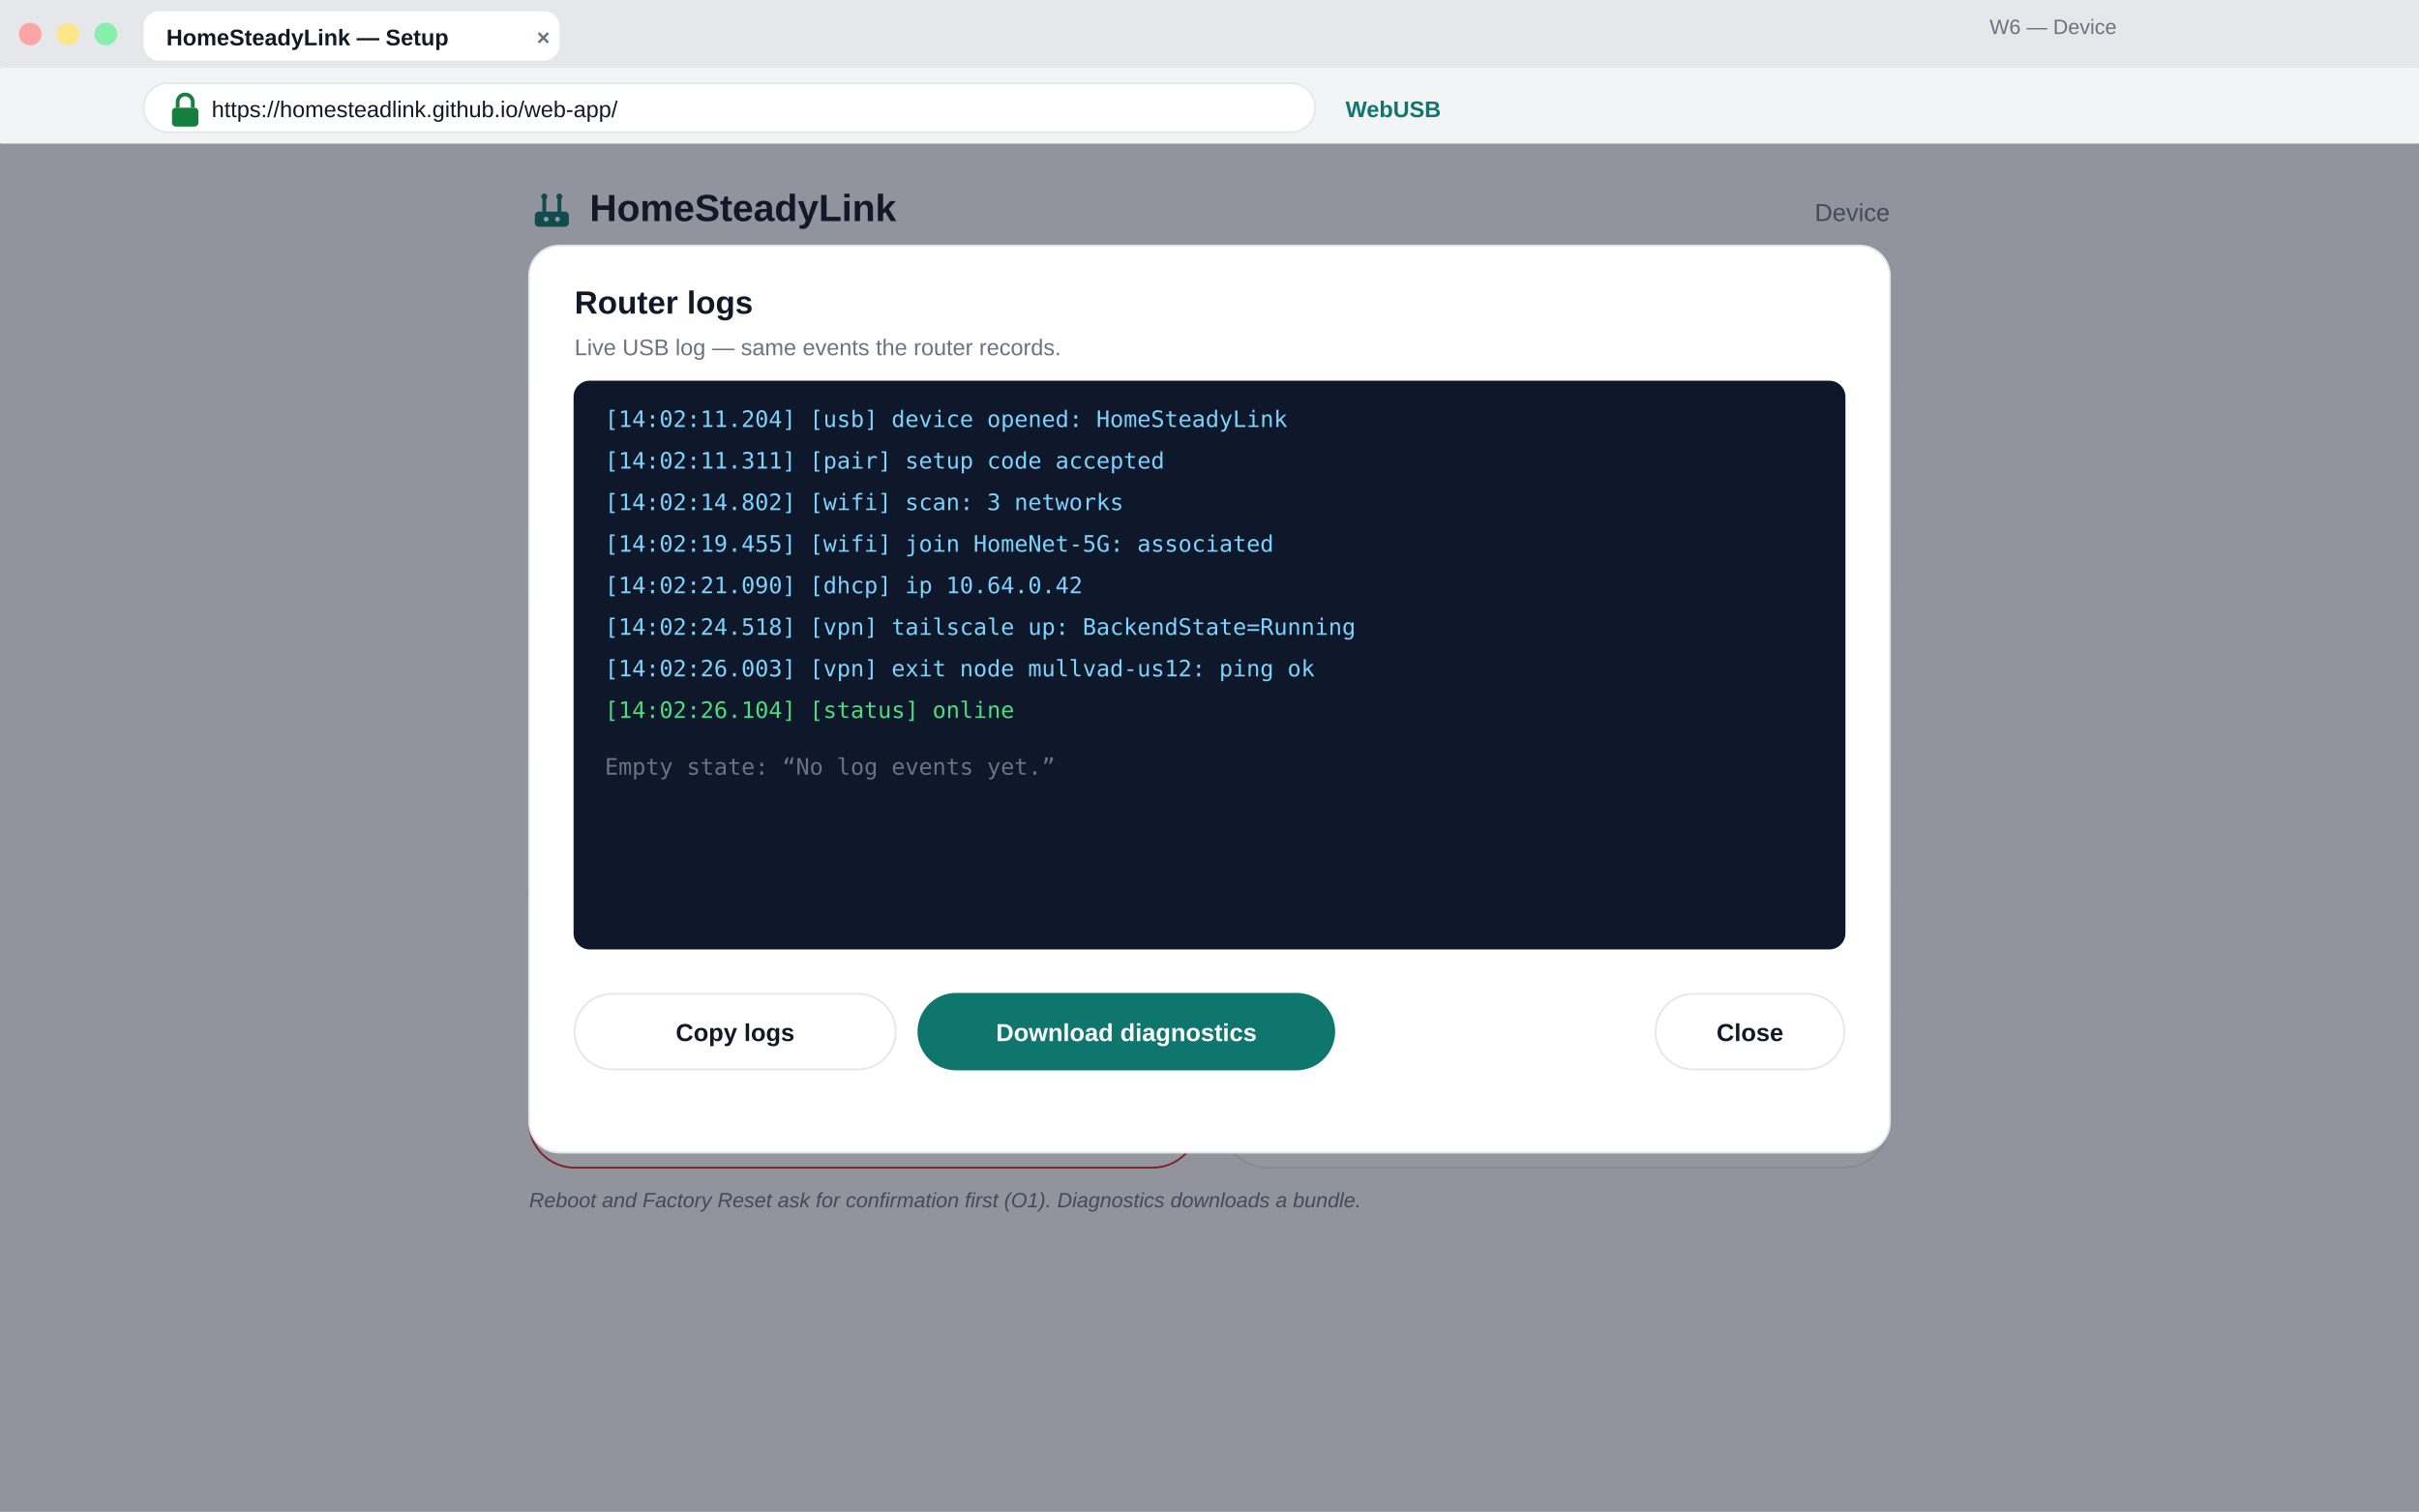
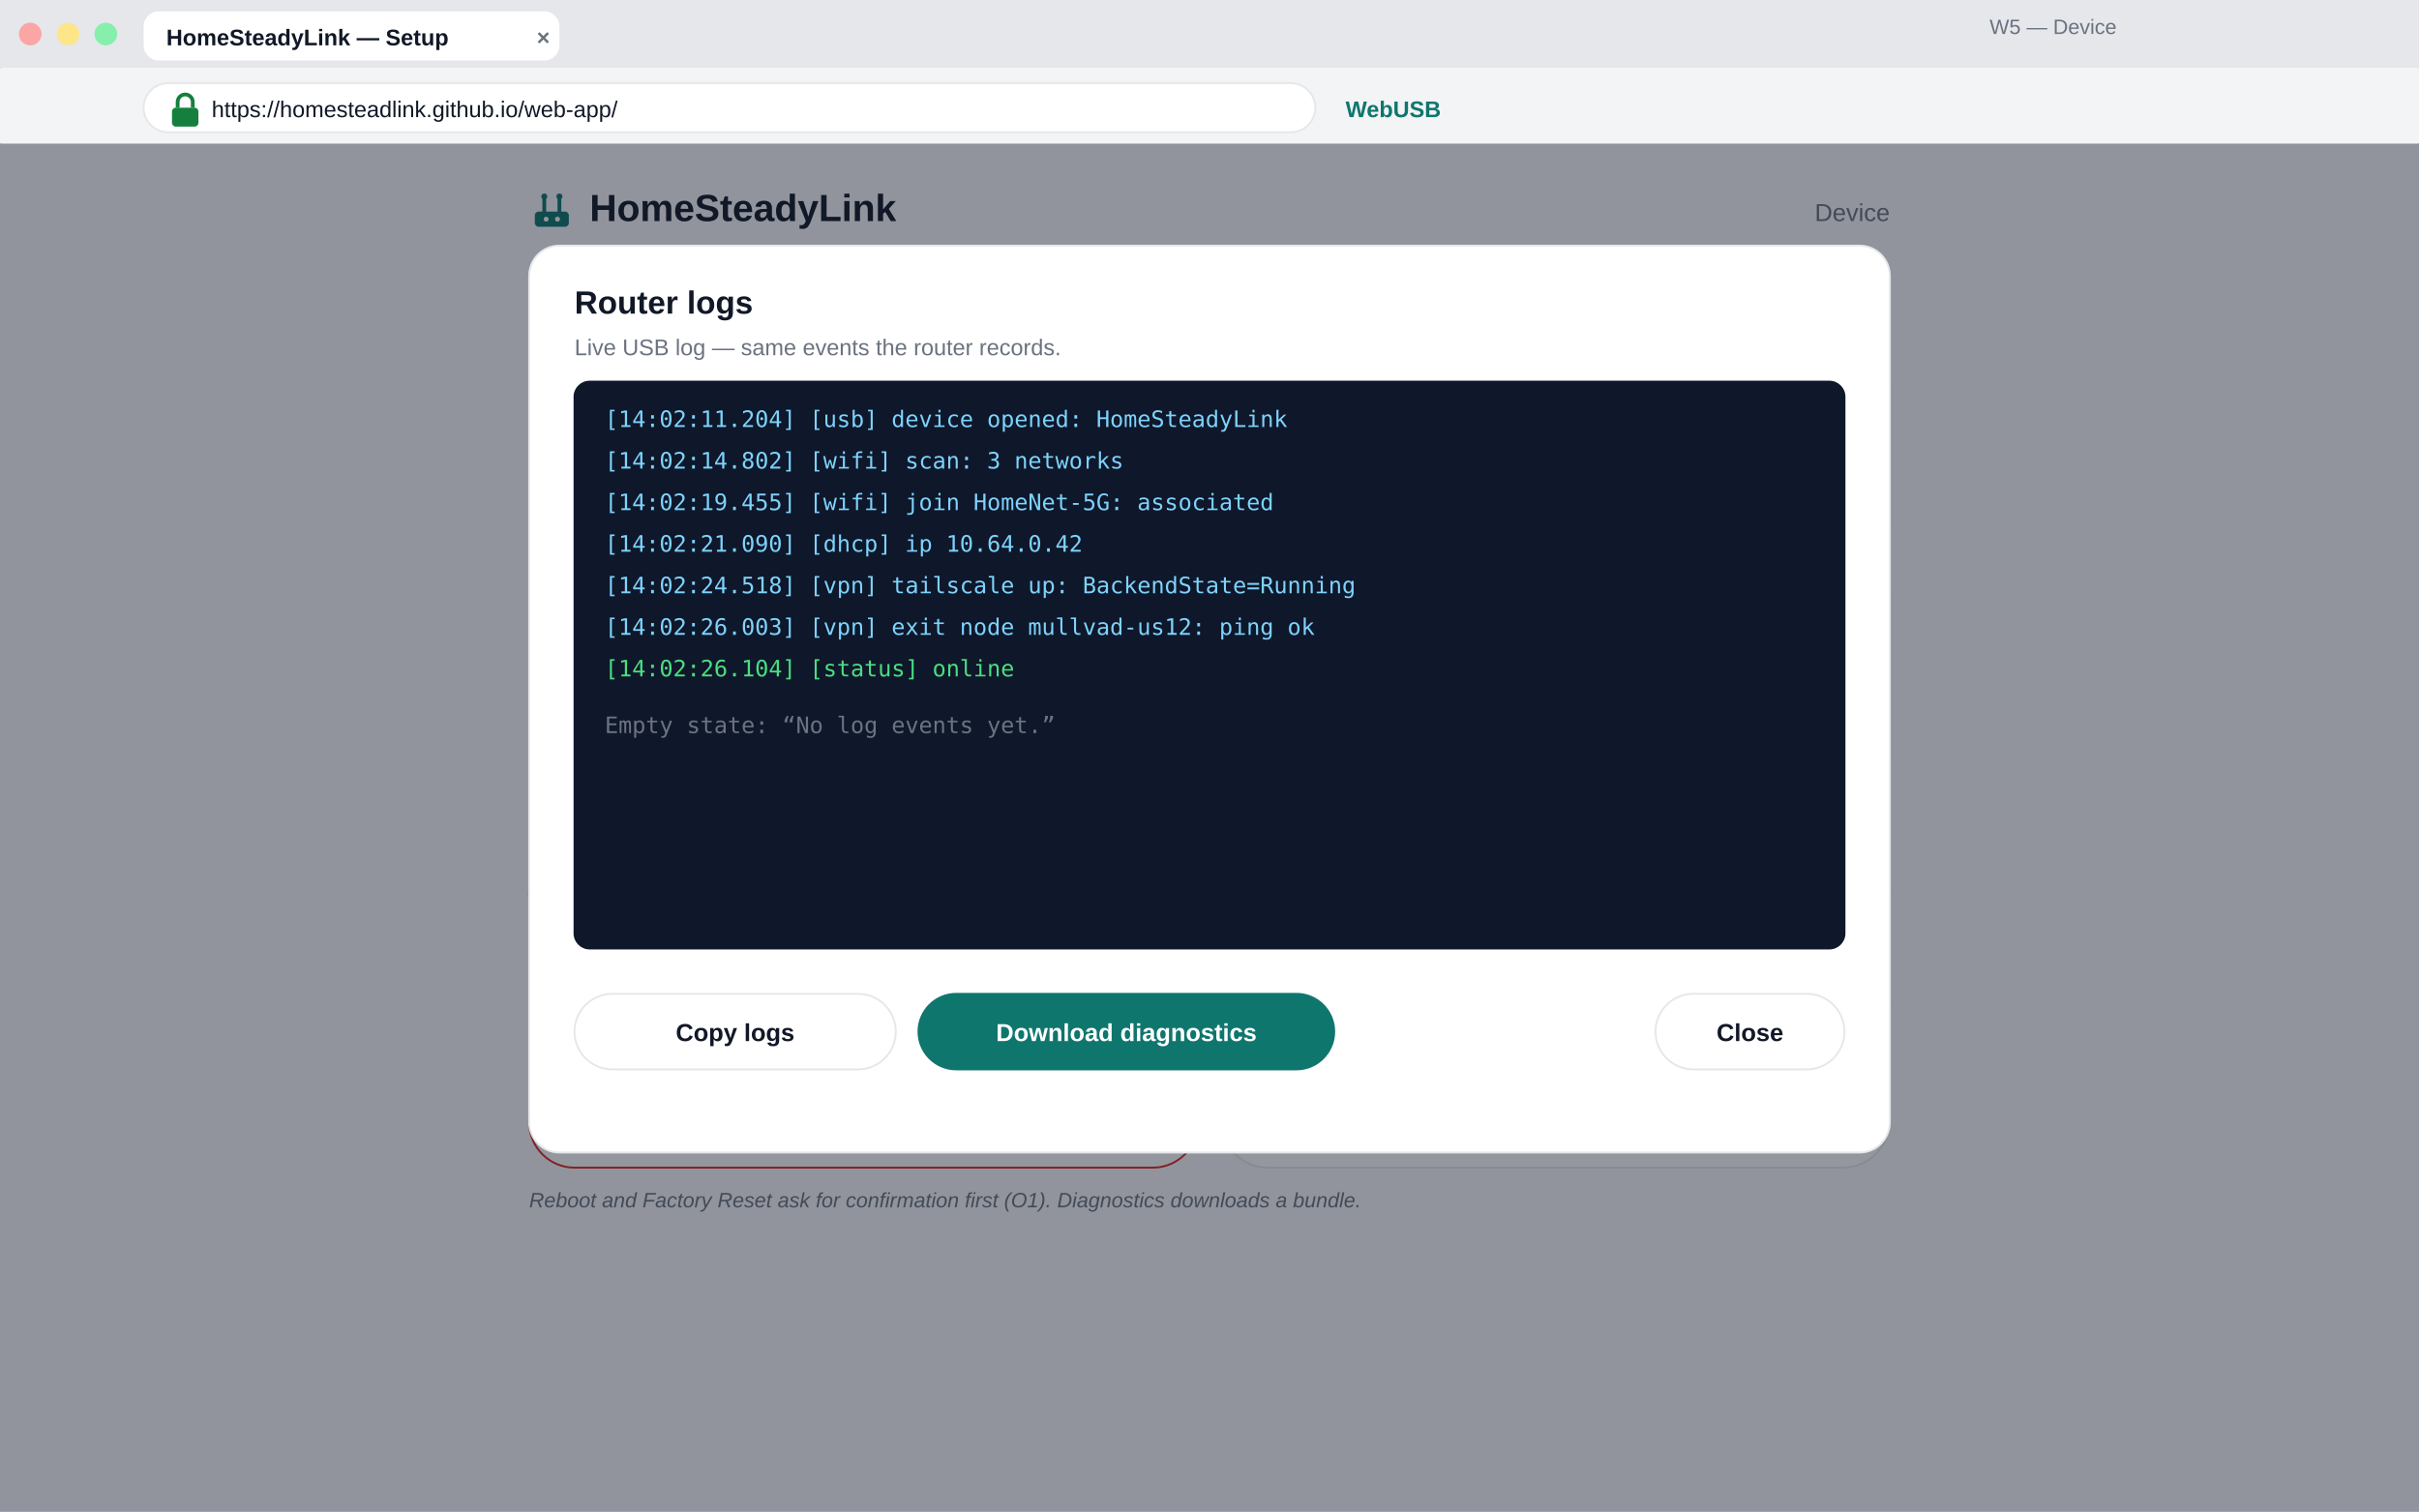
<svg xmlns="http://www.w3.org/2000/svg" width="1280" height="800" viewBox="0 0 1280 800">
  <rect x="0" y="0" width="1280" height="800" fill="#FFFFFF" />
  <rect x="0" y="0" width="1280" height="800" fill="none" stroke="#9CA3AF" stroke-width="1.5" />
  <rect x="0" y="0" width="1280" height="36" fill="#E5E7EB" />
  <circle cx="16" cy="18" r="6" fill="#FCA5A5" />
  <circle cx="36" cy="18" r="6" fill="#FDE68A" />
  <circle cx="56" cy="18" r="6" fill="#86EFAC" />
  <rect x="76" y="6" width="220" height="26" rx="8" fill="#FFFFFF" />
  <text x="88" y="24" font-family="Arial, Helvetica, sans-serif" font-size="12" font-weight="bold" fill="#111827" text-anchor="start">HomeSteadyLink — Setup</text>
  <text x="284" y="24" font-family="Arial, Helvetica, sans-serif" font-size="12" font-weight="bold" fill="#6B7280" text-anchor="start">×</text>
  <rect x="0" y="36" width="1280" height="40" fill="#F3F4F6" />
  <rect x="76" y="44" width="620" height="26" rx="13" fill="#FFFFFF" stroke="#E5E7EB" />
  <g stroke="#15803D" stroke-width="2" fill="none">
    <rect x="91" y="57" width="14" height="10" rx="2" fill="#15803D" stroke="none" />
    <path d="M94 57 V54 a4 4 0 0 1 8 0 V57" />
  </g>
  <text x="112" y="62" font-family="Arial, Helvetica, sans-serif" font-size="12" font-weight="normal" fill="#111827" text-anchor="start">https://homesteadlink.github.io/web-app/</text>
  <text x="712" y="62" font-family="Arial, Helvetica, sans-serif" font-size="12" font-weight="bold" fill="#0F766E" text-anchor="start">WebUSB</text>
-   <text x="1120" y="18" font-family="Arial, Helvetica, sans-serif" font-size="11" font-weight="normal" fill="#6B7280" text-anchor="end">W6 — Device</text>
+   <text x="1120" y="18" font-family="Arial, Helvetica, sans-serif" font-size="11" font-weight="normal" fill="#6B7280" text-anchor="end">W5 — Device</text>
  <rect x="0" y="76" width="1280" height="724" fill="#F9FAFB" />
  <g stroke="#0F766E" stroke-width="2" fill="none" stroke-linecap="round">
    <rect x="283" y="112" width="18" height="8" rx="2" fill="#0F766E" stroke="none" />
    <line x1="288" y1="112" x2="288" y2="105" />
    <line x1="296" y1="112" x2="296" y2="105" />
    <circle cx="288" cy="104" r="1.6" fill="#0F766E" stroke="none" />
    <circle cx="296" cy="104" r="1.6" fill="#0F766E" stroke="none" />
    <circle cx="289" cy="116" r="1.3" fill="#fff" stroke="none" />
    <circle cx="295" cy="116" r="1.3" fill="#fff" stroke="none" />
  </g>
  <text x="312" y="117" font-family="Arial, Helvetica, sans-serif" font-size="20" font-weight="bold" fill="#111827" text-anchor="start">HomeSteadyLink</text>
  <text x="1000" y="117" font-family="Arial, Helvetica, sans-serif" font-size="13" font-weight="normal" fill="#6B7280" text-anchor="end">Device</text>
  <text x="280" y="158" font-family="Arial, Helvetica, sans-serif" font-size="24" font-weight="bold" fill="#111827" text-anchor="start">HomeSteady Travel Router</text>
  <text x="280" y="182" font-family="Arial, Helvetica, sans-serif" font-size="14" font-weight="normal" fill="#6B7280" text-anchor="start">Steady-state control of a provisioned router.</text>
  <rect x="280" y="194" width="720" height="96" rx="12" fill="#FFFFFF" stroke="#E5E7EB" stroke-width="1" />
  <g stroke="#0F766E" stroke-width="2" fill="none" stroke-linecap="round">
    <rect x="307" y="228" width="18" height="8" rx="2" fill="#0F766E" stroke="none" />
    <line x1="312" y1="228" x2="312" y2="221" />
    <line x1="320" y1="228" x2="320" y2="221" />
    <circle cx="312" cy="220" r="1.6" fill="#0F766E" stroke="none" />
    <circle cx="320" cy="220" r="1.6" fill="#0F766E" stroke="none" />
    <circle cx="313" cy="232" r="1.3" fill="#fff" stroke="none" />
    <circle cx="319" cy="232" r="1.3" fill="#fff" stroke="none" />
  </g>
  <text x="344" y="230" font-family="Arial, Helvetica, sans-serif" font-size="16" font-weight="bold" fill="#111827" text-anchor="start">HomeSteady-TR-8821</text>
  <text x="344" y="252" font-family="Arial, Helvetica, sans-serif" font-size="12" font-weight="normal" fill="#6B7280" text-anchor="start">Serial HS-FAKE-001 · Firmware 1.0.0</text>
  <rect x="810" y="224" width="166" height="30" rx="15" fill="#DCFCE7" stroke="#15803D" stroke-width="1" />
  <text x="893" y="243" font-family="Arial, Helvetica, sans-serif" font-size="13" font-weight="bold" fill="#15803D" text-anchor="middle">✓  Online &amp; Protected</text>
  <rect x="280" y="302" width="720" height="110" rx="12" fill="#FFFFFF" stroke="#E5E7EB" stroke-width="1" />
  <text x="304" y="330" font-family="Arial, Helvetica, sans-serif" font-size="15" font-weight="bold" fill="#111827" text-anchor="start">Uplink &amp; VPN</text>
  <text x="304" y="358" font-family="Arial, Helvetica, sans-serif" font-size="13" font-weight="normal" fill="#6B7280" text-anchor="start">Wi-Fi</text>
  <text x="976" y="358" font-family="Arial, Helvetica, sans-serif" font-size="13" font-weight="bold" fill="#111827" text-anchor="end">HomeNet-5G</text>
  <text x="304" y="380" font-family="Arial, Helvetica, sans-serif" font-size="13" font-weight="normal" fill="#6B7280" text-anchor="start">Router IP</text>
  <text x="976" y="380" font-family="Arial, Helvetica, sans-serif" font-size="13" font-weight="bold" fill="#111827" text-anchor="end">10.64.0.42</text>
  <text x="304" y="402" font-family="Arial, Helvetica, sans-serif" font-size="13" font-weight="normal" fill="#6B7280" text-anchor="start">VPN</text>
  <text x="976" y="402" font-family="Arial, Helvetica, sans-serif" font-size="13" font-weight="bold" fill="#15803D" text-anchor="end">Tailscale · exit node mullvad-us12 · Active</text>
  <text x="280" y="439" font-family="Arial, Helvetica, sans-serif" font-size="15" font-weight="bold" fill="#111827" text-anchor="start">Router controls</text>
  <rect x="280" y="448" width="354" height="50" rx="24" fill="#0F766E" stroke="#0F766E" stroke-width="1" />
  <text x="457.0" y="478.0" font-family="Arial, Helvetica, sans-serif" font-size="15" font-weight="bold" fill="#FFFFFF" text-anchor="middle">Change Wi-Fi</text>
  <rect x="646" y="448" width="354" height="50" rx="25" fill="#475569" stroke="#475569" stroke-width="1" />
  <g stroke="#FFFFFF" stroke-width="1.8" fill="none" stroke-linecap="round">
    <circle cx="686" cy="473" r="7" />
    <path d="M679 473 H693 M686 466 Q689 473 686 480 Q683 473 686 466" />
    <rect x="691" y="475" width="7" height="6" rx="1" fill="#FFFFFF" stroke="none" />
    <path d="M692.5 475 V473.5 a2 2 0 0 1 4 0 V475" />
  </g>
  <text x="708" y="479" font-family="Arial, Helvetica, sans-serif" font-size="14" font-weight="bold" fill="#FFFFFF" text-anchor="start">Stop VPN</text>
  <rect x="280" y="508" width="354" height="50" rx="24" fill="#FFFFFF" stroke="#E5E7EB" stroke-width="1" />
  <text x="457.0" y="538.0" font-family="Arial, Helvetica, sans-serif" font-size="15" font-weight="bold" fill="#111827" text-anchor="middle">↻  Reboot</text>
  <rect x="646" y="508" width="354" height="50" rx="25" fill="#FFFFFF" stroke="#E5E7EB" stroke-width="1" />
  <text x="823" y="539" font-family="Arial, Helvetica, sans-serif" font-size="14" font-weight="bold" fill="#0F766E" text-anchor="middle">Diagnostics</text>
  <rect x="280" y="568" width="354" height="50" rx="24" fill="#FFFFFF" stroke="#DC2626" stroke-width="1" />
  <text x="457.0" y="598.0" font-family="Arial, Helvetica, sans-serif" font-size="15" font-weight="bold" fill="#DC2626" text-anchor="middle">Factory Reset</text>
  <rect x="646" y="568" width="354" height="50" rx="25" fill="#FFFFFF" stroke="#E5E7EB" stroke-width="1" />
  <text x="823" y="599" font-family="Arial, Helvetica, sans-serif" font-size="14" font-weight="bold" fill="#111827" text-anchor="middle">Disconnect</text>
  <text x="280" y="639" font-family="Arial, Helvetica, sans-serif" font-size="11" font-weight="normal" fill="#6B7280" text-anchor="start" font-style="italic">Reboot and Factory Reset ask for confirmation first (O1). Diagnostics downloads a bundle.</text>
  <rect x="0" y="76" width="1280" height="724" fill="#111827" opacity="0.45" />
  <rect x="280" y="130" width="720" height="480" rx="16" fill="#FFFFFF" stroke="#E5E7EB" stroke-width="1" />
  <text x="304" y="166" font-family="Arial, Helvetica, sans-serif" font-size="17" font-weight="bold" fill="#111827" text-anchor="start">Router logs</text>
  <text x="304" y="188" font-family="Arial, Helvetica, sans-serif" font-size="12" font-weight="normal" fill="#6B7280" text-anchor="start">Live USB log — same events the router records.</text>
  <rect x="304" y="202" width="672" height="300" rx="8" fill="#0F172A" stroke="#0F172A" stroke-width="1" />
  <text x="320" y="226" font-family="monospace" font-size="12" fill="#7DD3FC" text-anchor="start">[14:02:11.204] [usb] device opened: HomeSteadyLink</text>
-   <text x="320" y="248" font-family="monospace" font-size="12" fill="#7DD3FC" text-anchor="start">[14:02:11.311] [pair] setup code accepted</text>
-   <text x="320" y="270" font-family="monospace" font-size="12" fill="#7DD3FC" text-anchor="start">[14:02:14.802] [wifi] scan: 3 networks</text>
-   <text x="320" y="292" font-family="monospace" font-size="12" fill="#7DD3FC" text-anchor="start">[14:02:19.455] [wifi] join HomeNet-5G: associated</text>
-   <text x="320" y="314" font-family="monospace" font-size="12" fill="#7DD3FC" text-anchor="start">[14:02:21.090] [dhcp] ip 10.64.0.42</text>
-   <text x="320" y="336" font-family="monospace" font-size="12" fill="#7DD3FC" text-anchor="start">[14:02:24.518] [vpn] tailscale up: BackendState=Running</text>
-   <text x="320" y="358" font-family="monospace" font-size="12" fill="#7DD3FC" text-anchor="start">[14:02:26.003] [vpn] exit node mullvad-us12: ping ok</text>
-   <text x="320" y="380" font-family="monospace" font-size="12" fill="#4ADE80" text-anchor="start">[14:02:26.104] [status] online</text>
-   <text x="320" y="410" font-family="monospace" font-size="12" fill="#6B7280" text-anchor="start">Empty state: “No log events yet.”</text>
+   <text x="320" y="248" font-family="monospace" font-size="12" fill="#7DD3FC" text-anchor="start">[14:02:14.802] [wifi] scan: 3 networks</text>
+   <text x="320" y="270" font-family="monospace" font-size="12" fill="#7DD3FC" text-anchor="start">[14:02:19.455] [wifi] join HomeNet-5G: associated</text>
+   <text x="320" y="292" font-family="monospace" font-size="12" fill="#7DD3FC" text-anchor="start">[14:02:21.090] [dhcp] ip 10.64.0.42</text>
+   <text x="320" y="314" font-family="monospace" font-size="12" fill="#7DD3FC" text-anchor="start">[14:02:24.518] [vpn] tailscale up: BackendState=Running</text>
+   <text x="320" y="336" font-family="monospace" font-size="12" fill="#7DD3FC" text-anchor="start">[14:02:26.003] [vpn] exit node mullvad-us12: ping ok</text>
+   <text x="320" y="358" font-family="monospace" font-size="12" fill="#4ADE80" text-anchor="start">[14:02:26.104] [status] online</text>
+   <text x="320" y="388" font-family="monospace" font-size="12" fill="#6B7280" text-anchor="start">Empty state: “No log events yet.”</text>
  <rect x="304" y="526" width="170" height="40" rx="20" fill="#FFFFFF" stroke="#E5E7EB" stroke-width="1" />
  <text x="389" y="551" font-family="Arial, Helvetica, sans-serif" font-size="13" font-weight="bold" fill="#111827" text-anchor="middle">Copy logs</text>
  <rect x="486" y="526" width="220" height="40" rx="20" fill="#0F766E" stroke="#0F766E" stroke-width="1" />
  <text x="596" y="551" font-family="Arial, Helvetica, sans-serif" font-size="13" font-weight="bold" fill="#FFFFFF" text-anchor="middle">Download diagnostics</text>
  <rect x="876" y="526" width="100" height="40" rx="20" fill="#FFFFFF" stroke="#E5E7EB" stroke-width="1" />
  <text x="926" y="551" font-family="Arial, Helvetica, sans-serif" font-size="13" font-weight="bold" fill="#111827" text-anchor="middle">Close</text>
</svg>
